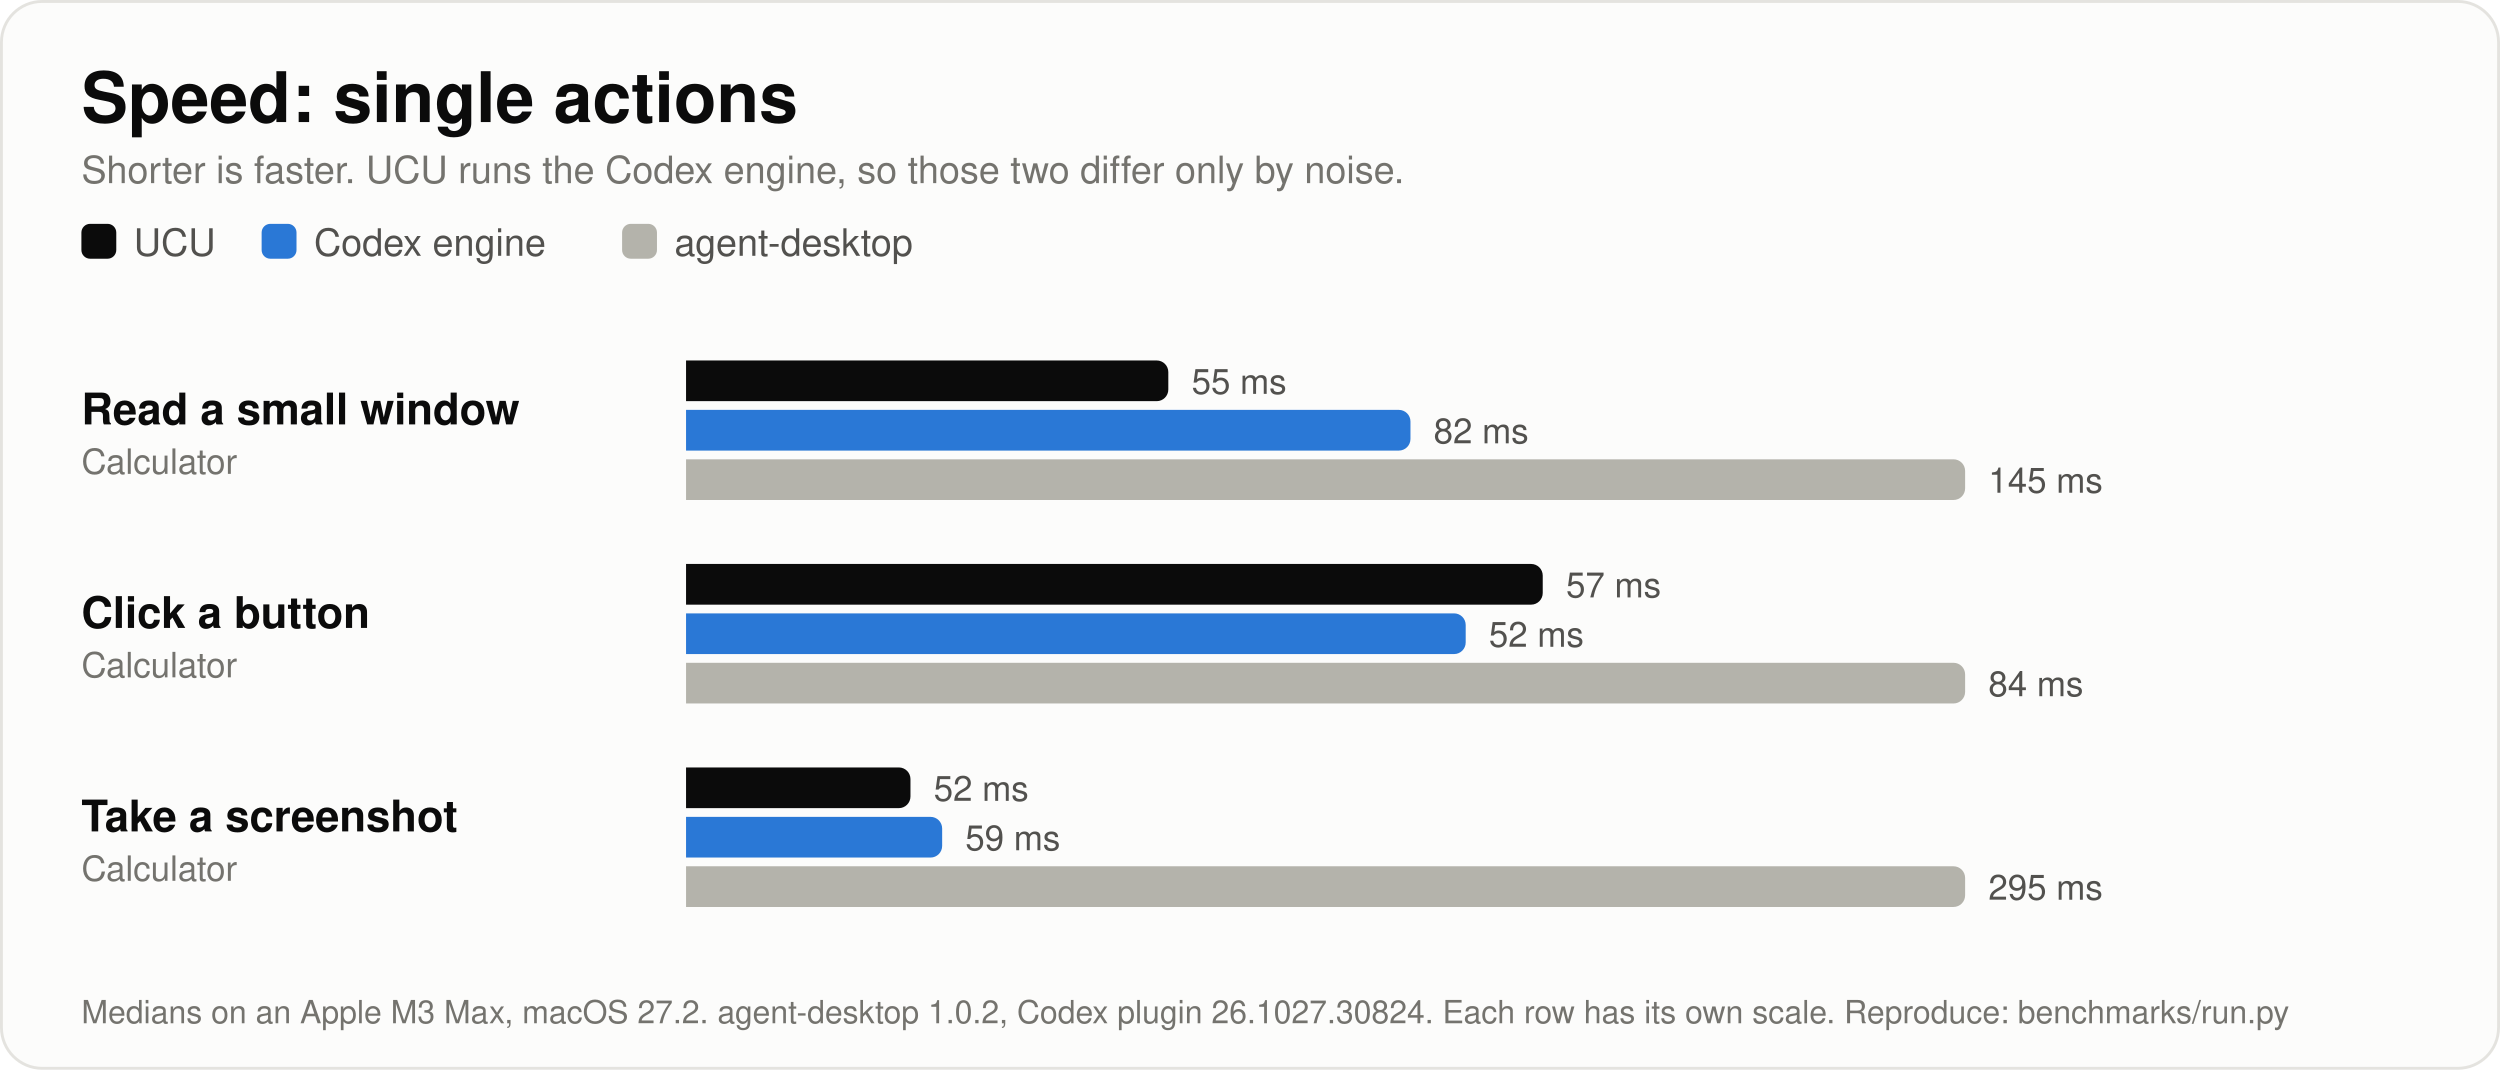
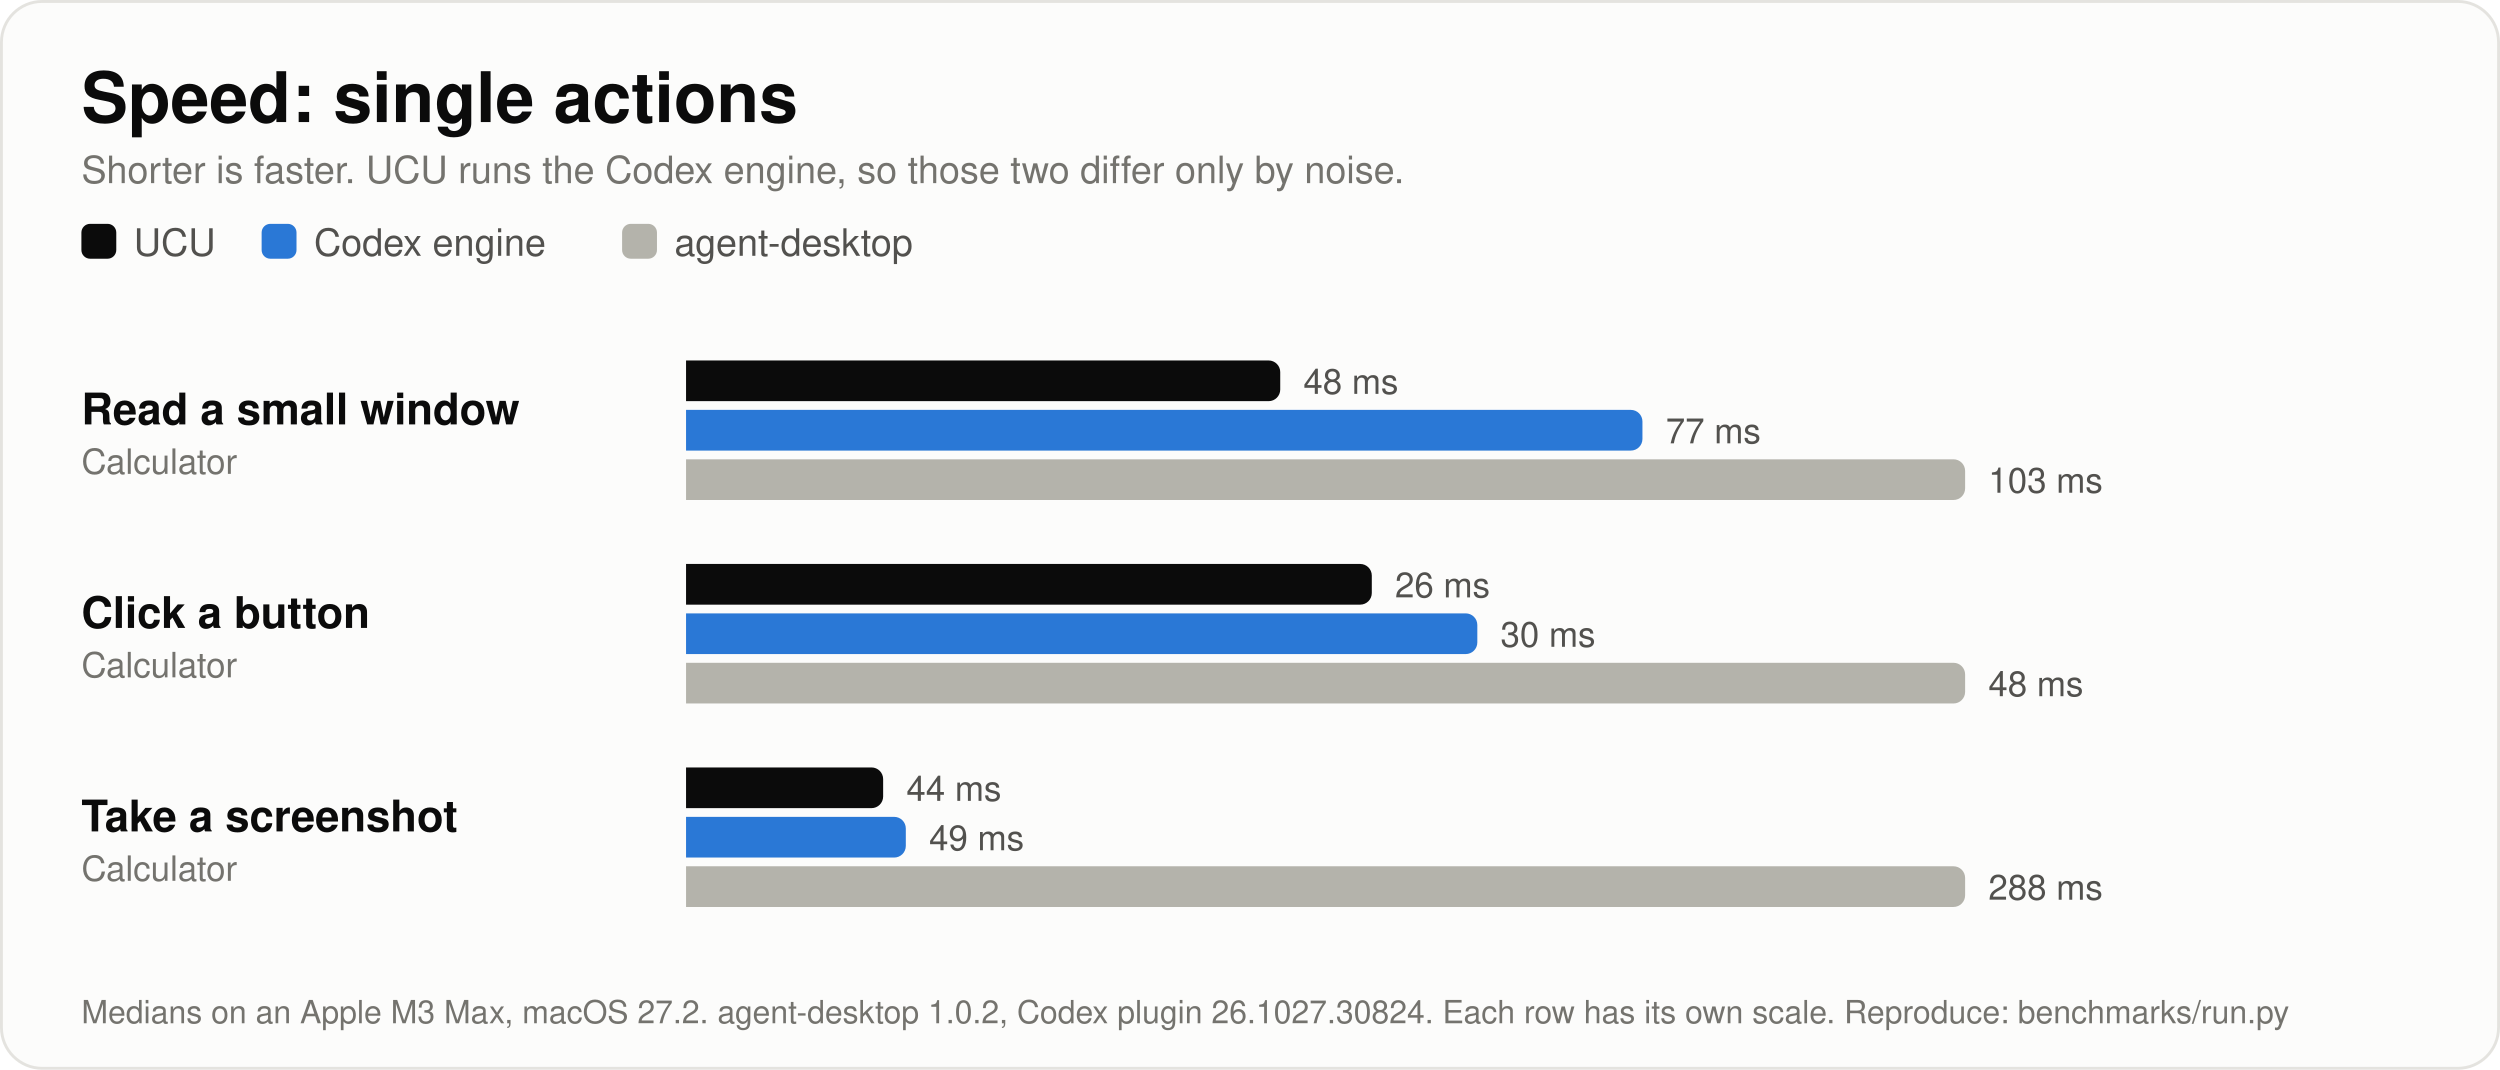
<svg xmlns="http://www.w3.org/2000/svg" viewBox="0 0 860 368" width="860" height="368" font-family="-apple-system, BlinkMacSystemFont, 'Segoe UI', Helvetica, Arial, sans-serif" role="img" aria-label="Speed: single actions">
  <rect x="0.5" y="0.5" width="859" height="367" rx="14" fill="#fcfcfb" stroke="#e4e3df" />
  <text x="28" y="42" fill="#0b0b0b" font-size="24" font-weight="700" text-anchor="start">Speed: single actions</text>
  <text x="28" y="63" fill="#74736e" font-size="13" font-weight="400" text-anchor="start">Shorter is faster. UCU runs the Codex engine, so those two differ only by noise.</text>
  <rect x="28" y="77" width="12" height="12" rx="3" fill="#0b0b0b" />
  <text x="46" y="88" fill="#52514e" font-size="13" font-weight="400" text-anchor="start">UCU</text>
  <rect x="90" y="77" width="12" height="12" rx="3" fill="#2a78d6" />
  <text x="108" y="88" fill="#52514e" font-size="13" font-weight="400" text-anchor="start">Codex engine</text>
  <rect x="214" y="77" width="12" height="12" rx="3" fill="#b4b3ab" />
  <text x="232" y="88" fill="#52514e" font-size="13" font-weight="400" text-anchor="start">agent-desktop</text>
  <text x="28" y="146.0" fill="#0b0b0b" font-size="15" font-weight="600" text-anchor="start">Read a small window</text>
  <text x="28" y="163.0" fill="#74736e" font-size="12" font-weight="400" text-anchor="start">Calculator</text>
-   <path d="M236 124h161.9a4 4 0 0 1 4 4v6a4 4 0 0 1 -4 4h-161.9z" fill="#0b0b0b" />
-   <text x="409.912" y="135.5" fill="#52514e" font-size="12" font-weight="400" text-anchor="start">55 ms</text>
-   <path d="M236 141h245.2a4 4 0 0 1 4 4v6a4 4 0 0 1 -4 4h-245.2z" fill="#2a78d6" />
-   <text x="493.171" y="152.5" fill="#52514e" font-size="12" font-weight="400" text-anchor="start">82 ms</text>
+   <path d="M236 124h200.4a4 4 0 0 1 4 4v6a4 4 0 0 1 -4 4h-200.4z" fill="#0b0b0b" />
+   <text x="448.362" y="135.5" fill="#52514e" font-size="12" font-weight="400" text-anchor="start">48 ms</text>
+   <path d="M236 141h325.0a4 4 0 0 1 4 4v6a4 4 0 0 1 -4 4h-325.0z" fill="#2a78d6" />
+   <text x="573.036" y="152.5" fill="#52514e" font-size="12" font-weight="400" text-anchor="start">77 ms</text>
  <path d="M236 158h436.0a4 4 0 0 1 4 4v6a4 4 0 0 1 -4 4h-436.0z" fill="#b4b3ab" />
-   <text x="684.0" y="169.5" fill="#52514e" font-size="12" font-weight="400" text-anchor="start">145 ms</text>
+   <text x="684.0" y="169.5" fill="#52514e" font-size="12" font-weight="400" text-anchor="start">103 ms</text>
  <text x="28" y="216.0" fill="#0b0b0b" font-size="15" font-weight="600" text-anchor="start">Click a button</text>
  <text x="28" y="233.0" fill="#74736e" font-size="12" font-weight="400" text-anchor="start">Calculator</text>
-   <path d="M236 194h290.7a4 4 0 0 1 4 4v6a4 4 0 0 1 -4 4h-290.7z" fill="#0b0b0b" />
-   <text x="538.722" y="205.5" fill="#52514e" font-size="12" font-weight="400" text-anchor="start">57 ms</text>
-   <path d="M236 211h264.2a4 4 0 0 1 4 4v6a4 4 0 0 1 -4 4h-264.2z" fill="#2a78d6" />
-   <text x="512.166" y="222.5" fill="#52514e" font-size="12" font-weight="400" text-anchor="start">52 ms</text>
+   <path d="M236 194h231.9a4 4 0 0 1 4 4v6a4 4 0 0 1 -4 4h-231.9z" fill="#0b0b0b" />
+   <text x="479.876" y="205.5" fill="#52514e" font-size="12" font-weight="400" text-anchor="start">26 ms</text>
+   <path d="M236 211h268.2a4 4 0 0 1 4 4v6a4 4 0 0 1 -4 4h-268.2z" fill="#2a78d6" />
+   <text x="516.165" y="222.5" fill="#52514e" font-size="12" font-weight="400" text-anchor="start">30 ms</text>
  <path d="M236 228h436.0a4 4 0 0 1 4 4v6a4 4 0 0 1 -4 4h-436.0z" fill="#b4b3ab" />
-   <text x="684.0" y="239.5" fill="#52514e" font-size="12" font-weight="400" text-anchor="start">84 ms</text>
+   <text x="684.0" y="239.5" fill="#52514e" font-size="12" font-weight="400" text-anchor="start">48 ms</text>
  <text x="28" y="286.0" fill="#0b0b0b" font-size="15" font-weight="600" text-anchor="start">Take a screenshot</text>
  <text x="28" y="303.0" fill="#74736e" font-size="12" font-weight="400" text-anchor="start">Calculator</text>
-   <path d="M236 264h73.2a4 4 0 0 1 4 4v6a4 4 0 0 1 -4 4h-73.2z" fill="#0b0b0b" />
-   <text x="321.183" y="275.5" fill="#52514e" font-size="12" font-weight="400" text-anchor="start">52 ms</text>
-   <path d="M236 281h84.1a4 4 0 0 1 4 4v6a4 4 0 0 1 -4 4h-84.1z" fill="#2a78d6" />
-   <text x="332.06" y="292.5" fill="#52514e" font-size="12" font-weight="400" text-anchor="start">59 ms</text>
+   <path d="M236 264h63.8a4 4 0 0 1 4 4v6a4 4 0 0 1 -4 4h-63.8z" fill="#0b0b0b" />
+   <text x="311.798" y="275.5" fill="#52514e" font-size="12" font-weight="400" text-anchor="start">44 ms</text>
+   <path d="M236 281h71.6a4 4 0 0 1 4 4v6a4 4 0 0 1 -4 4h-71.6z" fill="#2a78d6" />
+   <text x="319.603" y="292.5" fill="#52514e" font-size="12" font-weight="400" text-anchor="start">49 ms</text>
  <path d="M236 298h436.0a4 4 0 0 1 4 4v6a4 4 0 0 1 -4 4h-436.0z" fill="#b4b3ab" />
-   <text x="684.0" y="309.5" fill="#52514e" font-size="12" font-weight="400" text-anchor="start">295 ms</text>
+   <text x="684.0" y="309.5" fill="#52514e" font-size="12" font-weight="400" text-anchor="start">288 ms</text>
  <text x="28" y="352" fill="#74736e" font-size="11" font-weight="400" text-anchor="start">Medians on an Apple M3 Max, macOS 27.2. agent-desktop 1.0.2, Codex plugin 26.1027.30824. Each row has its own scale. Reproduce: benchmarks/run.py</text>
</svg>
